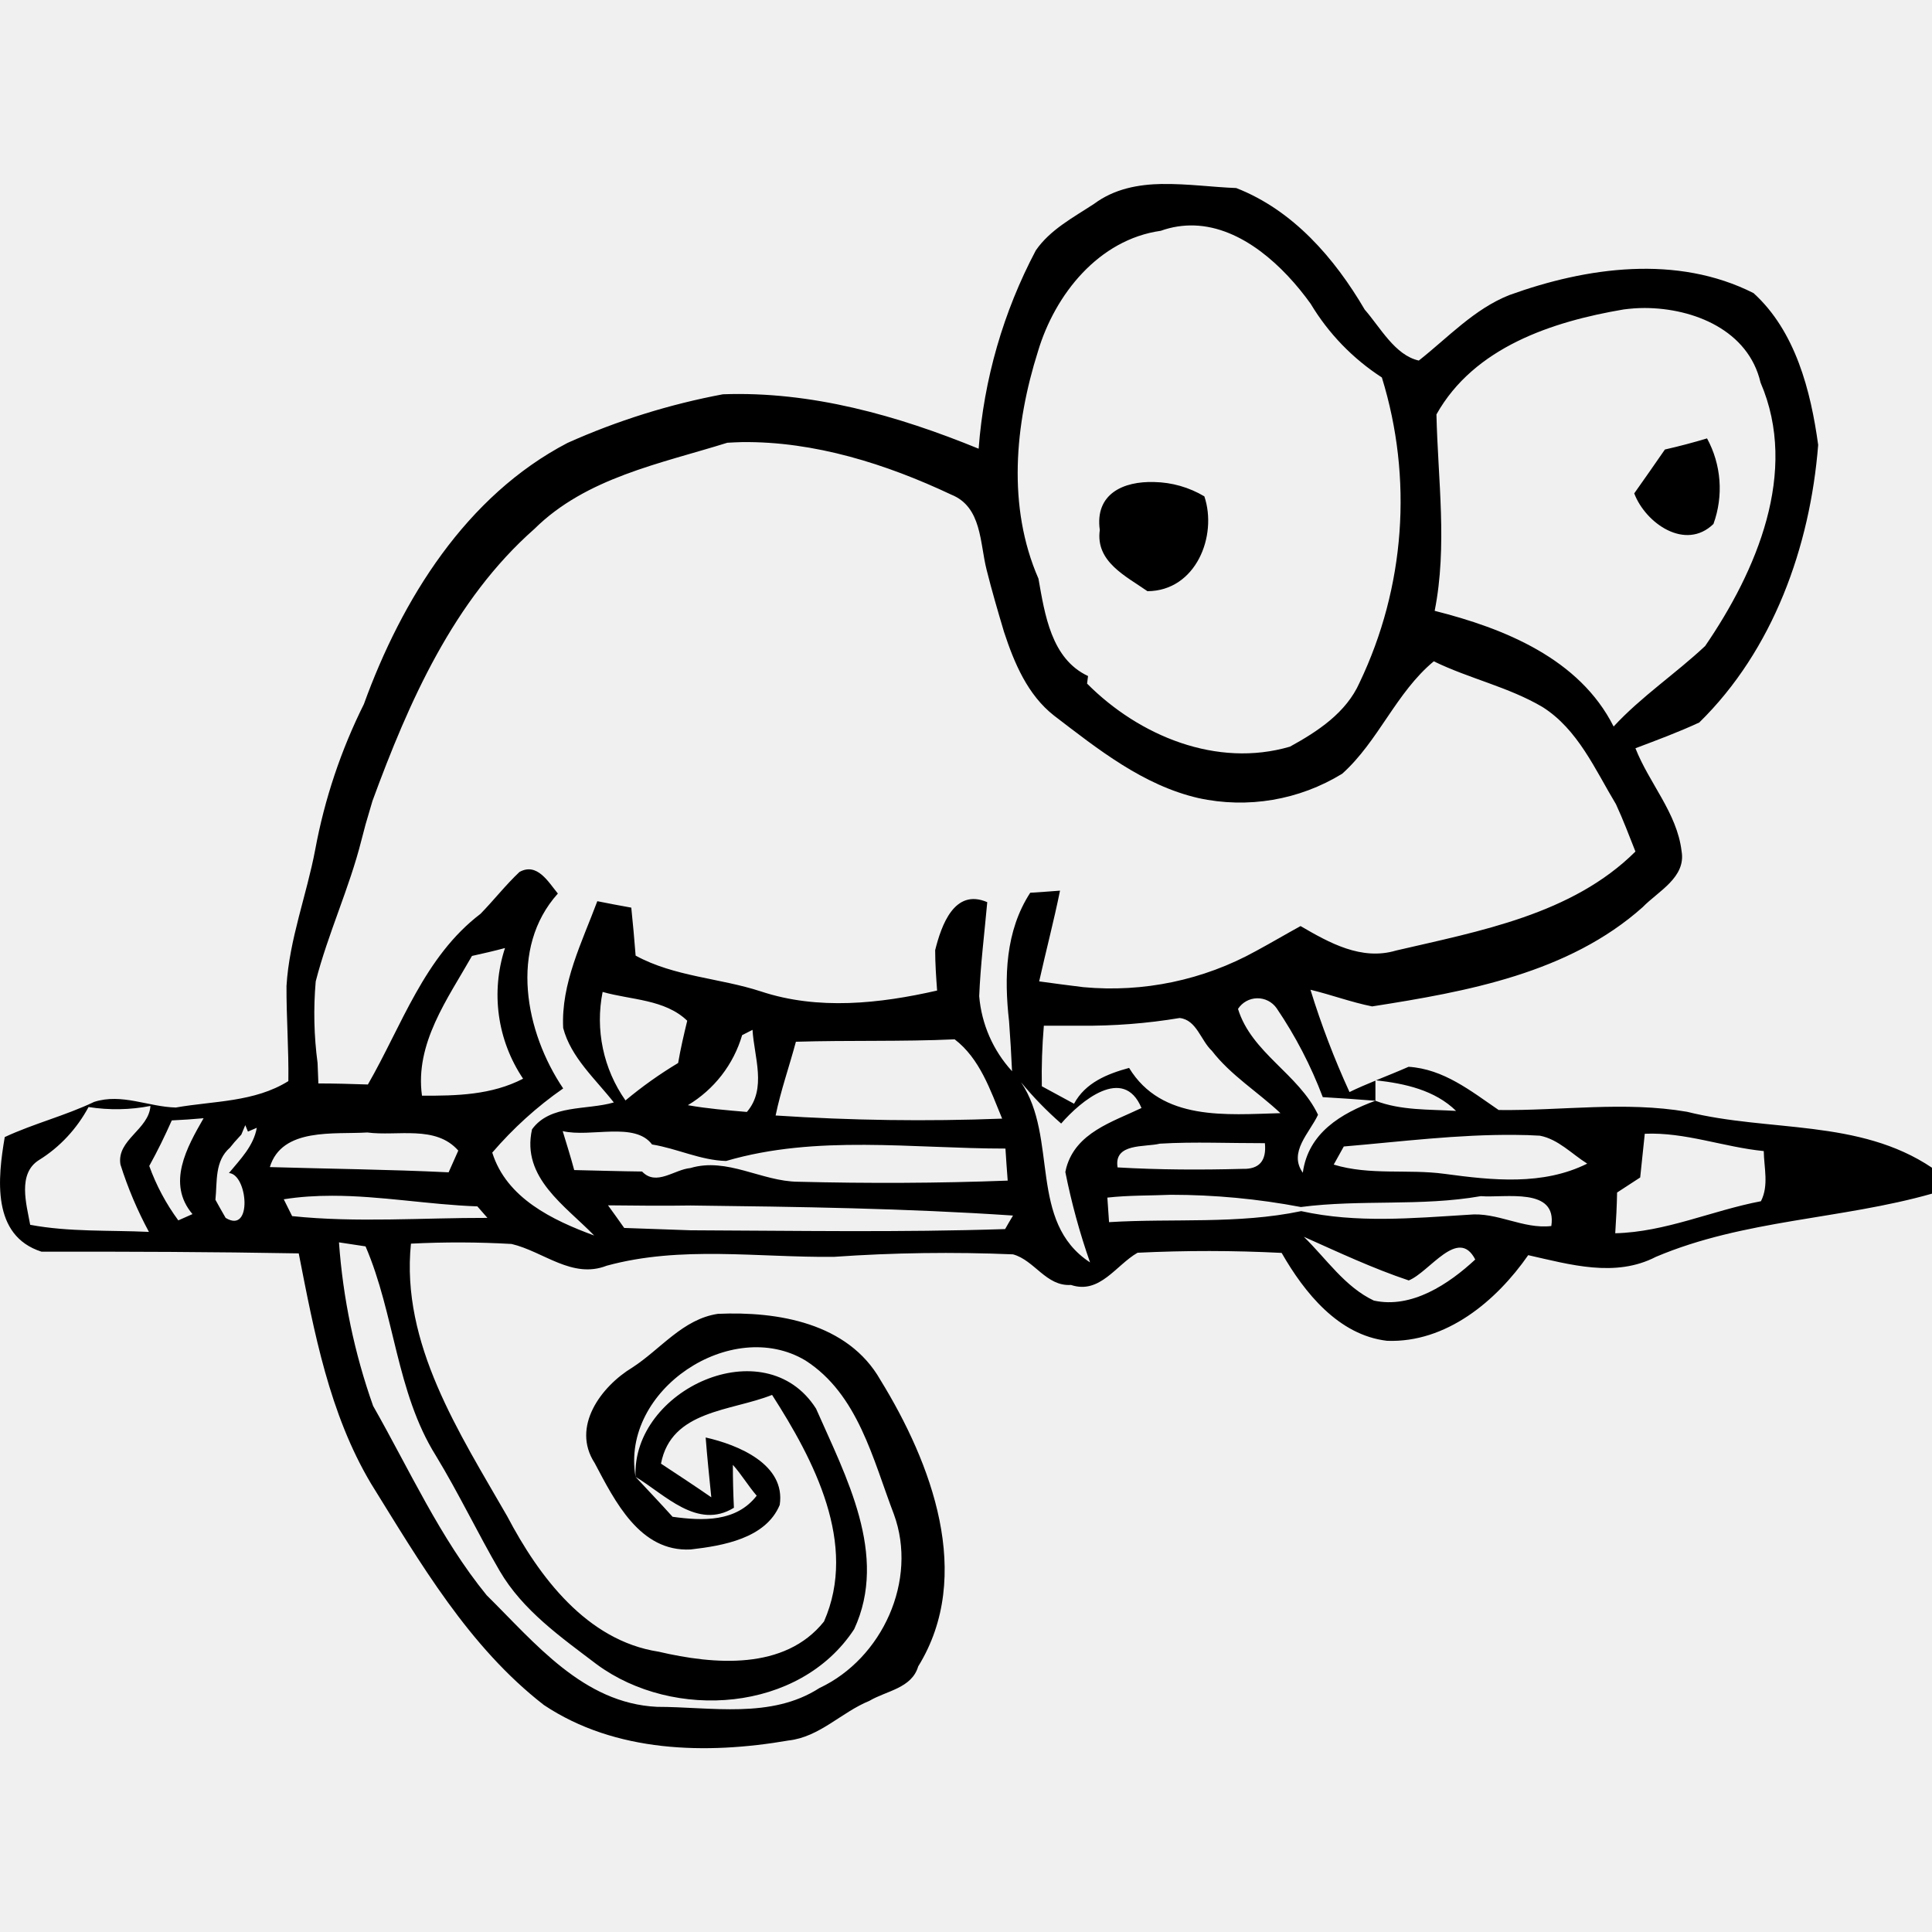
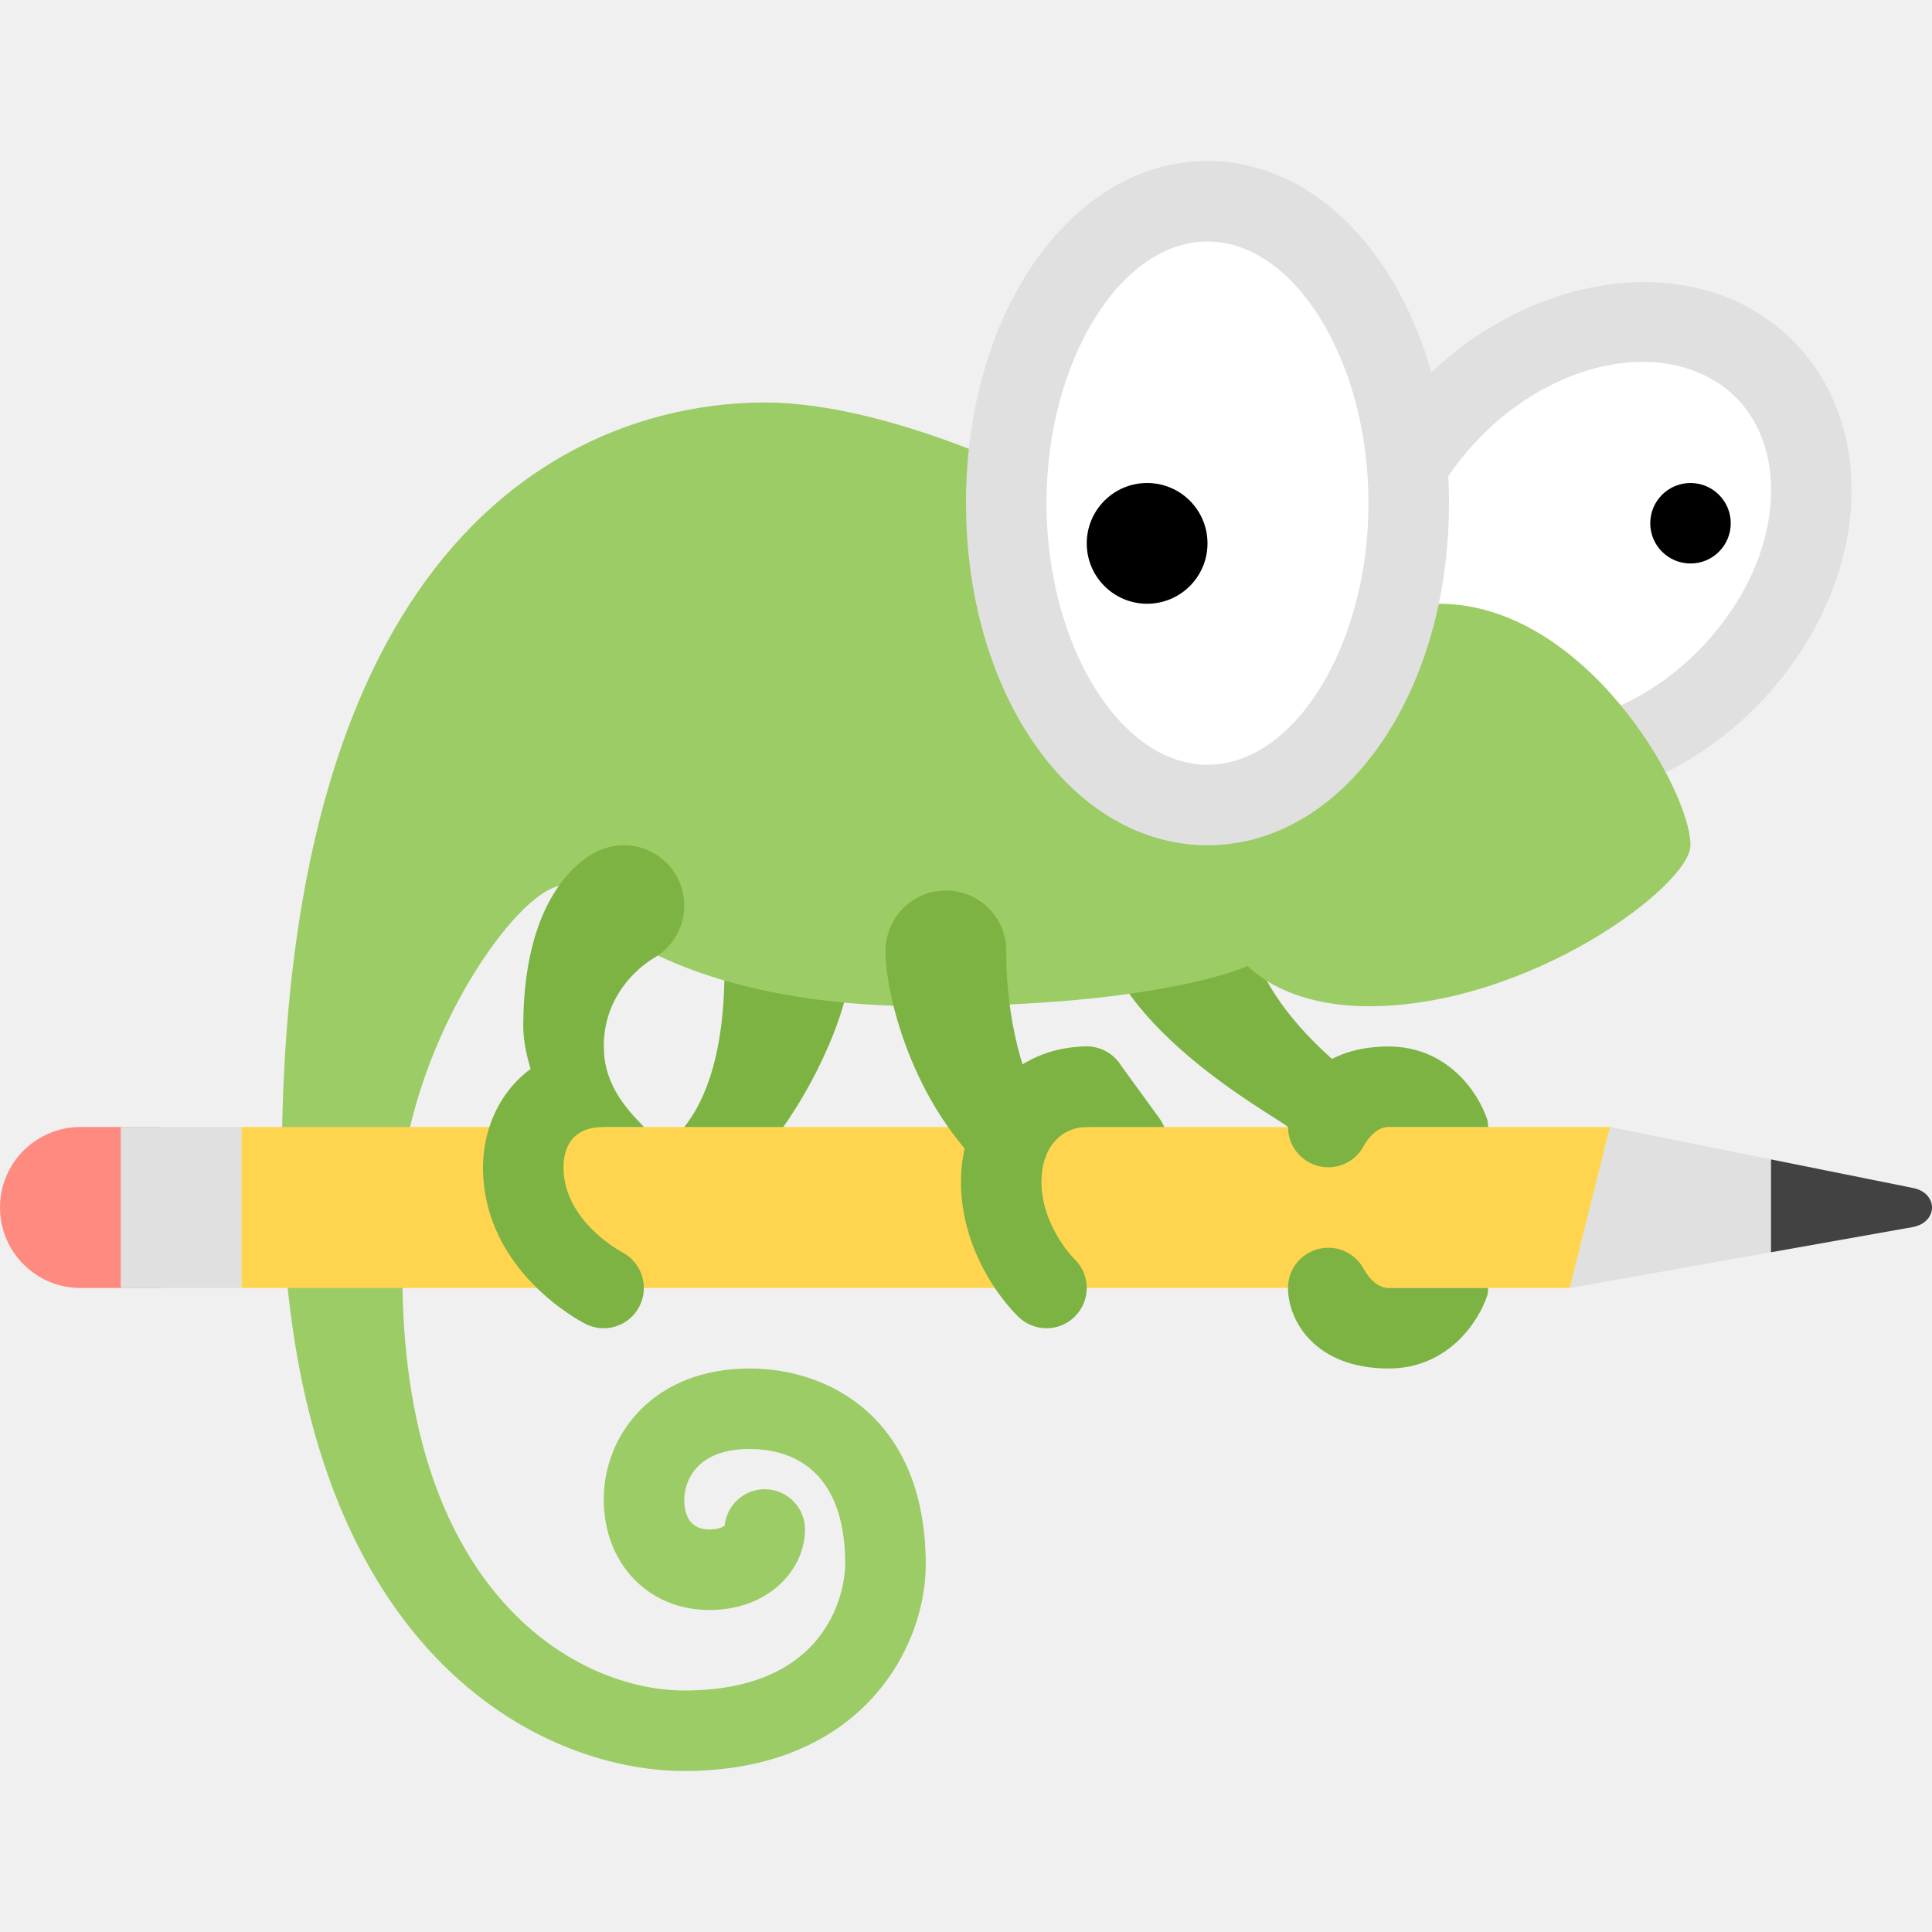
- <svg xmlns="http://www.w3.org/2000/svg" role="img" viewBox="0 0 24 24">
-   <path d="M14.443 2.285c-.305.005-.6.06-.853.248-.256.168-.546.32-.723.578a6.273 6.273 0 00-.71 2.463c-1.009-.413-2.08-.716-3.177-.676a8.602 8.602 0 00-1.93.604c-1.26.657-2.058 1.943-2.53 3.246a6.84 6.84 0 00-.604 1.805c-.107.568-.322 1.115-.357 1.695-.002.394.029.788.023 1.182-.422.263-.926.245-1.398.328-.34-.008-.67-.18-1.014-.07-.36.172-.75.269-1.111.437-.087.51-.166 1.225.457 1.424 1.064-.002 2.132.002 3.195.021.192.98.38 1.99.898 2.86.613.987 1.213 2.025 2.147 2.75.888.593 2.02.617 3.039.441.387-.043.656-.35 1.004-.492.212-.126.527-.156.607-.428.698-1.13.163-2.531-.47-3.56-.403-.707-1.275-.853-2.018-.82-.436.065-.712.44-1.063.667-.388.235-.761.735-.468 1.186.251.473.561 1.107 1.193 1.074.399-.046.932-.136 1.106-.553.077-.505-.519-.748-.92-.838.019.247.045.494.07.743-.207-.143-.415-.28-.625-.418.128-.667.87-.65 1.38-.854.52.81 1.068 1.852.645 2.815-.489.612-1.37.535-2.054.375-.894-.137-1.487-.933-1.881-1.682-.594-1.035-1.323-2.145-1.196-3.387.417-.021.834-.02 1.25.004.398.094.752.438 1.182.27.922-.252 1.881-.1 2.822-.11.74-.052 1.484-.062 2.225-.031.268.073.411.4.72.38.358.12.558-.246.827-.4a17.954 17.954 0 011.79.002c.283.494.706 1.022 1.31 1.092.734.027 1.356-.493 1.753-1.064.52.117 1.082.282 1.586.021 1.095-.464 2.3-.464 3.43-.785v-.322c-.907-.61-2.027-.441-3.043-.695-.775-.133-1.562-.012-2.34-.022-.345-.236-.683-.509-1.119-.537-.134.059-.27.113-.404.168.356.04.728.12.994.38-.336-.02-.684-.004-1.002-.126-.428.157-.835.4-.902.894-.182-.255.083-.493.189-.72-.24-.507-.826-.768-.994-1.315a.289.289 0 01.48-.008c.234.345.426.715.573 1.104.217.013.435.027.654.045v-.25c-.109.045-.216.09-.322.142-.189-.412-.351-.837-.485-1.271.258.062.506.155.766.207 1.176-.184 2.439-.412 3.36-1.232.194-.2.542-.37.484-.698-.057-.474-.402-.841-.573-1.277.267-.101.535-.2.793-.32.918-.899 1.377-2.185 1.477-3.448-.092-.673-.282-1.413-.803-1.886-.95-.48-2.07-.324-3.035.025-.437.174-.76.527-1.123.813-.296-.066-.477-.41-.672-.633-.375-.64-.89-1.235-1.596-1.51-.293-.011-.608-.055-.914-.05zm.395.516c.59.02 1.109.506 1.443.972.222.37.524.682.885.916a5.218 5.218 0 01-.277 3.791c-.167.375-.519.605-.864.795-.91.267-1.874-.133-2.521-.783l.012-.094c-.458-.214-.537-.767-.616-1.21-.39-.893-.293-1.916-.006-2.823.212-.71.756-1.39 1.526-1.498a1.12 1.12 0 01.418-.066zm5.592 1.025c.616.002 1.29.28 1.44.926.48 1.112-.052 2.344-.688 3.273-.368.345-.792.627-1.137 1-.425-.844-1.359-1.219-2.223-1.437.16-.808.04-1.628.022-2.44.468-.835 1.44-1.154 2.326-1.304.084-.011.172-.018.26-.018zm.775 1.62a7.73 7.73 0 01-.523.138c-.125.181-.252.363-.381.545.141.372.636.718.984.38a1.297 1.297 0 00-.08-1.064c-.178-.318 0 0 0 0zm-11.988.046c.9-.011 1.793.272 2.601.653.38.153.353.6.438.933.065.26.14.516.217.774.126.383.292.78.62 1.037.546.418 1.108.867 1.794 1.025a2.425 2.425 0 001.787-.303c.45-.404.668-1.007 1.137-1.396.44.215.927.318 1.351.568.44.278.653.777.912 1.207.09.194.164.392.242.588-.786.782-1.936.988-2.974 1.23-.43.128-.829-.096-1.186-.304-.184.101-.367.209-.552.309a3.718 3.718 0 01-2.145.45 32.773 32.773 0 01-.55-.072c.084-.376.182-.749.259-1.127-.092.008-.277.02-.37.026-.31.476-.325 1.052-.263 1.597.015.207.028.413.037.62a1.573 1.573 0 01-.408-.932c.016-.391.065-.778.1-1.168-.41-.177-.571.292-.647.596 0 .168.012.335.024.502-.714.163-1.48.246-2.188.011-.514-.168-1.075-.182-1.557-.445-.016-.2-.033-.398-.054-.596-.141-.026-.282-.051-.422-.08-.189.507-.452 1.021-.424 1.575.095.365.401.634.629.925-.335.098-.791.022-1.016.334-.135.601.413.948.772 1.319-.516-.19-1.089-.463-1.266-1.03.26-.302.554-.57.881-.797-.471-.698-.676-1.743-.066-2.421-.118-.143-.257-.39-.477-.268-.172.162-.318.35-.484.52-.7.533-.976 1.386-1.399 2.12-.205-.007-.41-.013-.615-.013l-.01-.254a4.621 4.621 0 01-.023-1.014c.153-.596.418-1.158.568-1.755l.051-.194.086-.293c.452-1.231 1.008-2.494 2.012-3.379.642-.636 1.563-.81 2.396-1.07.06-.003.122-.007.182-.008zm5.12.496c-.38-.012-.738.145-.675.596-.055.394.323.572.592.76.602-.003.872-.686.707-1.178a1.264 1.264 0 00-.623-.178zm-8.064 5.79a1.865 1.865 0 00.225 1.622c-.391.203-.826.213-1.256.211-.09-.648.318-1.202.621-1.736.137-.03.275-.062.41-.098zm1.213.544c.353.101.773.09 1.051.358-.042.174-.083.348-.113.525a5.16 5.16 0 00-.654.465 1.747 1.747 0 01-.284-1.348zm7.168.324c.211.023.262.279.4.407.236.306.573.512.852.775-.67.018-1.475.102-1.88-.562-.271.074-.543.183-.684.445l-.4-.217c-.005-.25.004-.502.025-.752h.457c.412.003.824-.028 1.23-.096zm-5.306.147c.02.336.18.73-.07 1.02-.246-.021-.492-.041-.733-.084.326-.195.567-.505.674-.87zm2.51.117c.315.24.445.634.591.986-.938.036-1.878.023-2.814-.039.064-.31.17-.61.252-.916.655-.02 1.313 0 1.97-.03zm.826.535c.152.184.318.355.498.512.24-.277.775-.727.998-.193-.363.174-.813.305-.934.742l-.012.053c.076.381.178.756.307 1.123-.773-.505-.391-1.548-.857-2.237zm-10.815.293c-.02.295-.422.42-.373.727.091.29.21.57.354.838-.491-.023-.989.003-1.475-.088-.046-.256-.161-.635.11-.805.259-.16.47-.389.615-.658.255.04.516.036.77-.014zm.66.153c-.208.362-.461.81-.138 1.191l-.176.078a2.664 2.664 0 01-.361-.676c.102-.184.195-.374.28-.566.132-.006.263-.015.395-.027zm.518.086l.033.08.11-.047c-.04.227-.205.391-.346.562.233.014.296.764-.041.557a10.992 10.992 0 01-.127-.225c.024-.227-.012-.48.181-.648l.055-.067.086-.095.049-.117zm3.943.074c.347.082.895-.121 1.11.166.31.05.603.197.92.205 1.122-.329 2.316-.154 3.47-.154.006.1.02.298.028.398-.869.033-1.737.036-2.604.014-.452-.003-.881-.307-1.338-.17-.2.018-.424.229-.6.043-.28-.003-.562-.012-.843-.018-.045-.17-.1-.34-.143-.484zm-2.428.017c.375.05.849-.096 1.131.225l-.12.27c-.74-.036-1.48-.043-2.221-.065.151-.495.8-.404 1.21-.43zm15.87.016c.502-.022.98.166 1.478.215.003.207.065.428-.035.623-.608.116-1.185.383-1.81.398.011-.168.02-.336.023-.506l.287-.187.057-.543zm-1.61.014c.102 0 .205.004.307.01.229.044.396.227.588.347-.552.275-1.181.207-1.772.127-.456-.062-.93.022-1.377-.115l.125-.225c.708-.06 1.416-.151 2.13-.144zm-3.761.097c.217.002.434.006.652.006.022.22-.071.326-.28.319-.517.014-1.034.012-1.55-.018-.05-.306.34-.249.525-.295.217-.013.435-.014.653-.012zm-.516.647c.542 0 1.083.051 1.615.152.744-.097 1.494-.005 2.235-.135.306.024.95-.115.876.371-.349.042-.674-.177-1.027-.14-.694.043-1.393.107-2.08-.045-.787.165-1.591.088-2.387.137a17.27 17.27 0 00-.021-.305c.268-.03.546-.024.789-.035zm-10.418.012c.6 0 1.203.111 1.803.132l.125.143c-.808-.002-1.622.062-2.426-.022a13.543 13.543 0 01-.104-.209c.2-.032.402-.044.602-.044zm3.426.119c.34.003.683.008 1.025.002 1.337.016 2.672.035 4.006.125a6.16 6.16 0 00-.098.168c-1.304.043-2.606.02-3.91.015l-.822-.029c-.067-.094-.134-.19-.201-.281zm8.642.39c.43.192.857.393 1.305.543.259-.104.615-.671.826-.26-.328.305-.791.614-1.26.51-.36-.17-.59-.52-.87-.793zm-11.984.07l.33.05c.363.841.38 1.81.873 2.599.284.467.518.96.793 1.432.287.492.762.824 1.207 1.162.955.702 2.52.596 3.197-.438.427-.922-.104-1.898-.474-2.74-.634-.996-2.29-.238-2.242.848.364.218.767.663 1.222.384a10.497 10.497 0 01-.013-.533c.108.12.19.261.296.383-.255.329-.67.314-1.045.262-.151-.168-.307-.331-.46-.496-.188-1.083 1.193-1.994 2.11-1.446.655.42.838 1.228 1.099 1.91.301.821-.144 1.793-.924 2.159-.601.388-1.346.234-2.018.234-.917-.044-1.515-.793-2.117-1.387-.58-.712-.958-1.557-1.41-2.351a7.712 7.712 0 01-.424-2.031z" />
+ <svg xmlns="http://www.w3.org/2000/svg" viewBox="0 0 48 48" width="96px" height="96px">
+   <path fill="#9ccc65" d="M17,44c-3.714,0-10-3.159-10-15h3c-0.094,1.08-0.016,2.078,0,3c0.125,7.625,4.35,10,7,10 c3.955,0,4-2.997,4-3.125C21,36.373,19.512,36,18.625,36C17.045,36,17,37.122,17,37.25c0,0.342,0.108,0.75,0.625,0.75 c0.212,0,0.332-0.06,0.38-0.099C18.054,37.396,18.481,37,19,37c0.552,0,1,0.447,1,1c0,0.983-0.888,2-2.375,2 C16.104,40,15,38.844,15,37.25c0-1.615,1.245-3.25,3.625-3.25C20.643,34,23,35.276,23,38.875C23,40.936,21.402,44,17,44z" />
+   <path fill="#7cb342" d="M18 29.625L17 28c1-1.25 1-3.339 1-4h3.125C21.125 25.125 19.904 28.038 18 29.625zM28.001 29.375c-.309 0-.614-.143-.81-.412l-1-1.375c-.325-.446-.226-1.072.22-1.396.446-.325 1.072-.227 1.397.221l1 1.375c.325.446.226 1.072-.22 1.396C28.411 29.313 28.205 29.375 28.001 29.375zM30.875 22.5H27.25c0 2.875 4.437 5.222 4.75 5.5l2.204-.744C33.34 26.488 31.124 25 30.875 22.5z" />
+   <path fill="#fff" d="M43.298,8.725c-2.197-1.506-5.678-0.59-7.776,2.047c-2.098,2.637-2.017,5.996,0.179,7.502 c2.197,1.506,5.678,0.59,7.776-2.047C45.576,13.591,45.495,10.232,43.298,8.725z" />
+   <path fill="#e0e0e0" d="M38.152,19.988c-1.092,0-2.137-0.286-3.016-0.89c-1.123-0.77-1.859-1.975-2.071-3.393 c-0.277-1.846,0.333-3.87,1.675-5.557c2.414-3.033,6.509-4.042,9.124-2.25V7.9c1.124,0.77,1.859,1.976,2.072,3.395 c0.276,1.845-0.334,3.87-1.675,5.556C42.657,18.866,40.313,19.988,38.152,19.988z M40.815,8.99c-1.546,0-3.291,0.871-4.51,2.404 c-0.997,1.253-1.457,2.717-1.263,4.015c0.092,0.61,0.378,1.461,1.225,2.04c1.769,1.214,4.654,0.386,6.428-1.844 c0.997-1.253,1.457-2.716,1.263-4.015c-0.092-0.611-0.378-1.461-1.225-2.042C42.18,9.17,41.518,8.99,40.815,8.99z" />
+   <path d="M42 12A1 1 0 1 0 42 14A1 1 0 1 0 42 12Z" />
+   <path fill="#9ccc65" d="M23,25c5.875,0,7.999-1,7.999-1c0.5,0.5,1.5,1,3,1c4,0,8.001-3,8.001-4c0-1.375-2.625-6-6.25-6 C34.625,15,33,15,33,15l-7-3c0,0-3.874-2-7-2c-4,0-12,2.477-12,19h3c0.5-3.625,2.977-7,4-7C14,22,16,25,23,25z" />
+   <path fill="#ff8a80" d="M4,32H2c-1.105,0-2-0.895-2-2v0c0-1.105,0.895-2,2-2h2V32z" />
+   <path fill="#e0e0e0" d="M3 28H6V32H3zM40 28L39 32 44 31.112 44 28.805z" />
+   <path fill="#ffd54f" d="M39 32L6 32 6 28 40 28z" />
+   <path fill="#424242" d="M47.529,29.515L44,28.805v2.307l3.529-0.627C48.157,30.359,48.157,29.641,47.529,29.515z" />
+   <path fill="#fff" d="M30,5c-2.804,0-5,3.294-5,7.5s2.196,7.5,5,7.5s5-3.294,5-7.5S32.804,5,30,5z" />
+   <path fill="#e0e0e0" d="M30,21c-3.364,0-6-3.733-6-8.5S26.636,4,30,4s6,3.733,6,8.5S33.364,21,30,21z M30,6 c-2.168,0-4,2.977-4,6.5s1.832,6.5,4,6.5s4-2.977,4-6.5S32.168,6,30,6z" />
+   <path d="M28.5 12A1.5 1.5 0 1 0 28.5 15A1.5 1.5 0 1 0 28.5 12Z" />
+   <path fill="#7cb342" d="M16,28c-0.357-0.375-1-1-1-2c0-1.5,1.21-2.177,1.25-2.201C16.698,23.54,17,23.055,17,22.5 c0-0.828-0.672-1.5-1.5-1.5c-0.224,0-0.435,0.05-0.625,0.138C14.806,21.17,13,21.875,13,25.5c0,0.75,0.393,1.875,0.938,2.5H16z" />
+   <path fill="#7cb342" d="M14.998 33c-.15 0-.302-.034-.445-.105C14.449 32.843 12 31.588 12 29c0-1.491 1.03-3 3-3v2c-.87 0-1 .627-1 1 0 1.342 1.438 2.101 1.453 2.108.488.252.685.854.435 1.343C15.712 32.799 15.361 33 14.998 33zM24.842 29.386c.026-.062.745-1.284 1.09-1.828-.796-1.134-.953-3.204-.931-3.933 0-.828-.672-1.5-1.5-1.5s-1.5.672-1.5 1.5C22 24.792 22.748 27.711 24.842 29.386z" />
+   <path fill="#7cb342" d="M26 33c-.256 0-.512-.098-.708-.293-.685-.686-1.417-1.921-1.417-3.332C23.875 27.451 25.218 26 27 26c.552 0 1 .447 1 1s-.448 1-1 1c-.56 0-1.125.425-1.125 1.375 0 .856.523 1.609.832 1.918.39.391.39 1.024-.001 1.414C26.511 32.902 26.255 33 26 33zM34.5 32L34.5 32c-.375 0-.605-.449-.624-.483C33.706 31.208 33.377 31 33 31c-.552 0-1 .447-1 1 0 .804.666 2 2.5 2 1.457 0 2.225-1.137 2.449-1.809.021-.064.016-.127.024-.191H34.5zM36.972 28c-.008-.064-.002-.128-.024-.191C36.725 27.137 35.957 26 34.5 26c-1.834 0-2.5 1.196-2.5 2 0 .553.448 1 1 1 .377 0 .705-.208.876-.517C33.895 28.449 34.125 28 34.5 28H36.972z" />
</svg>
